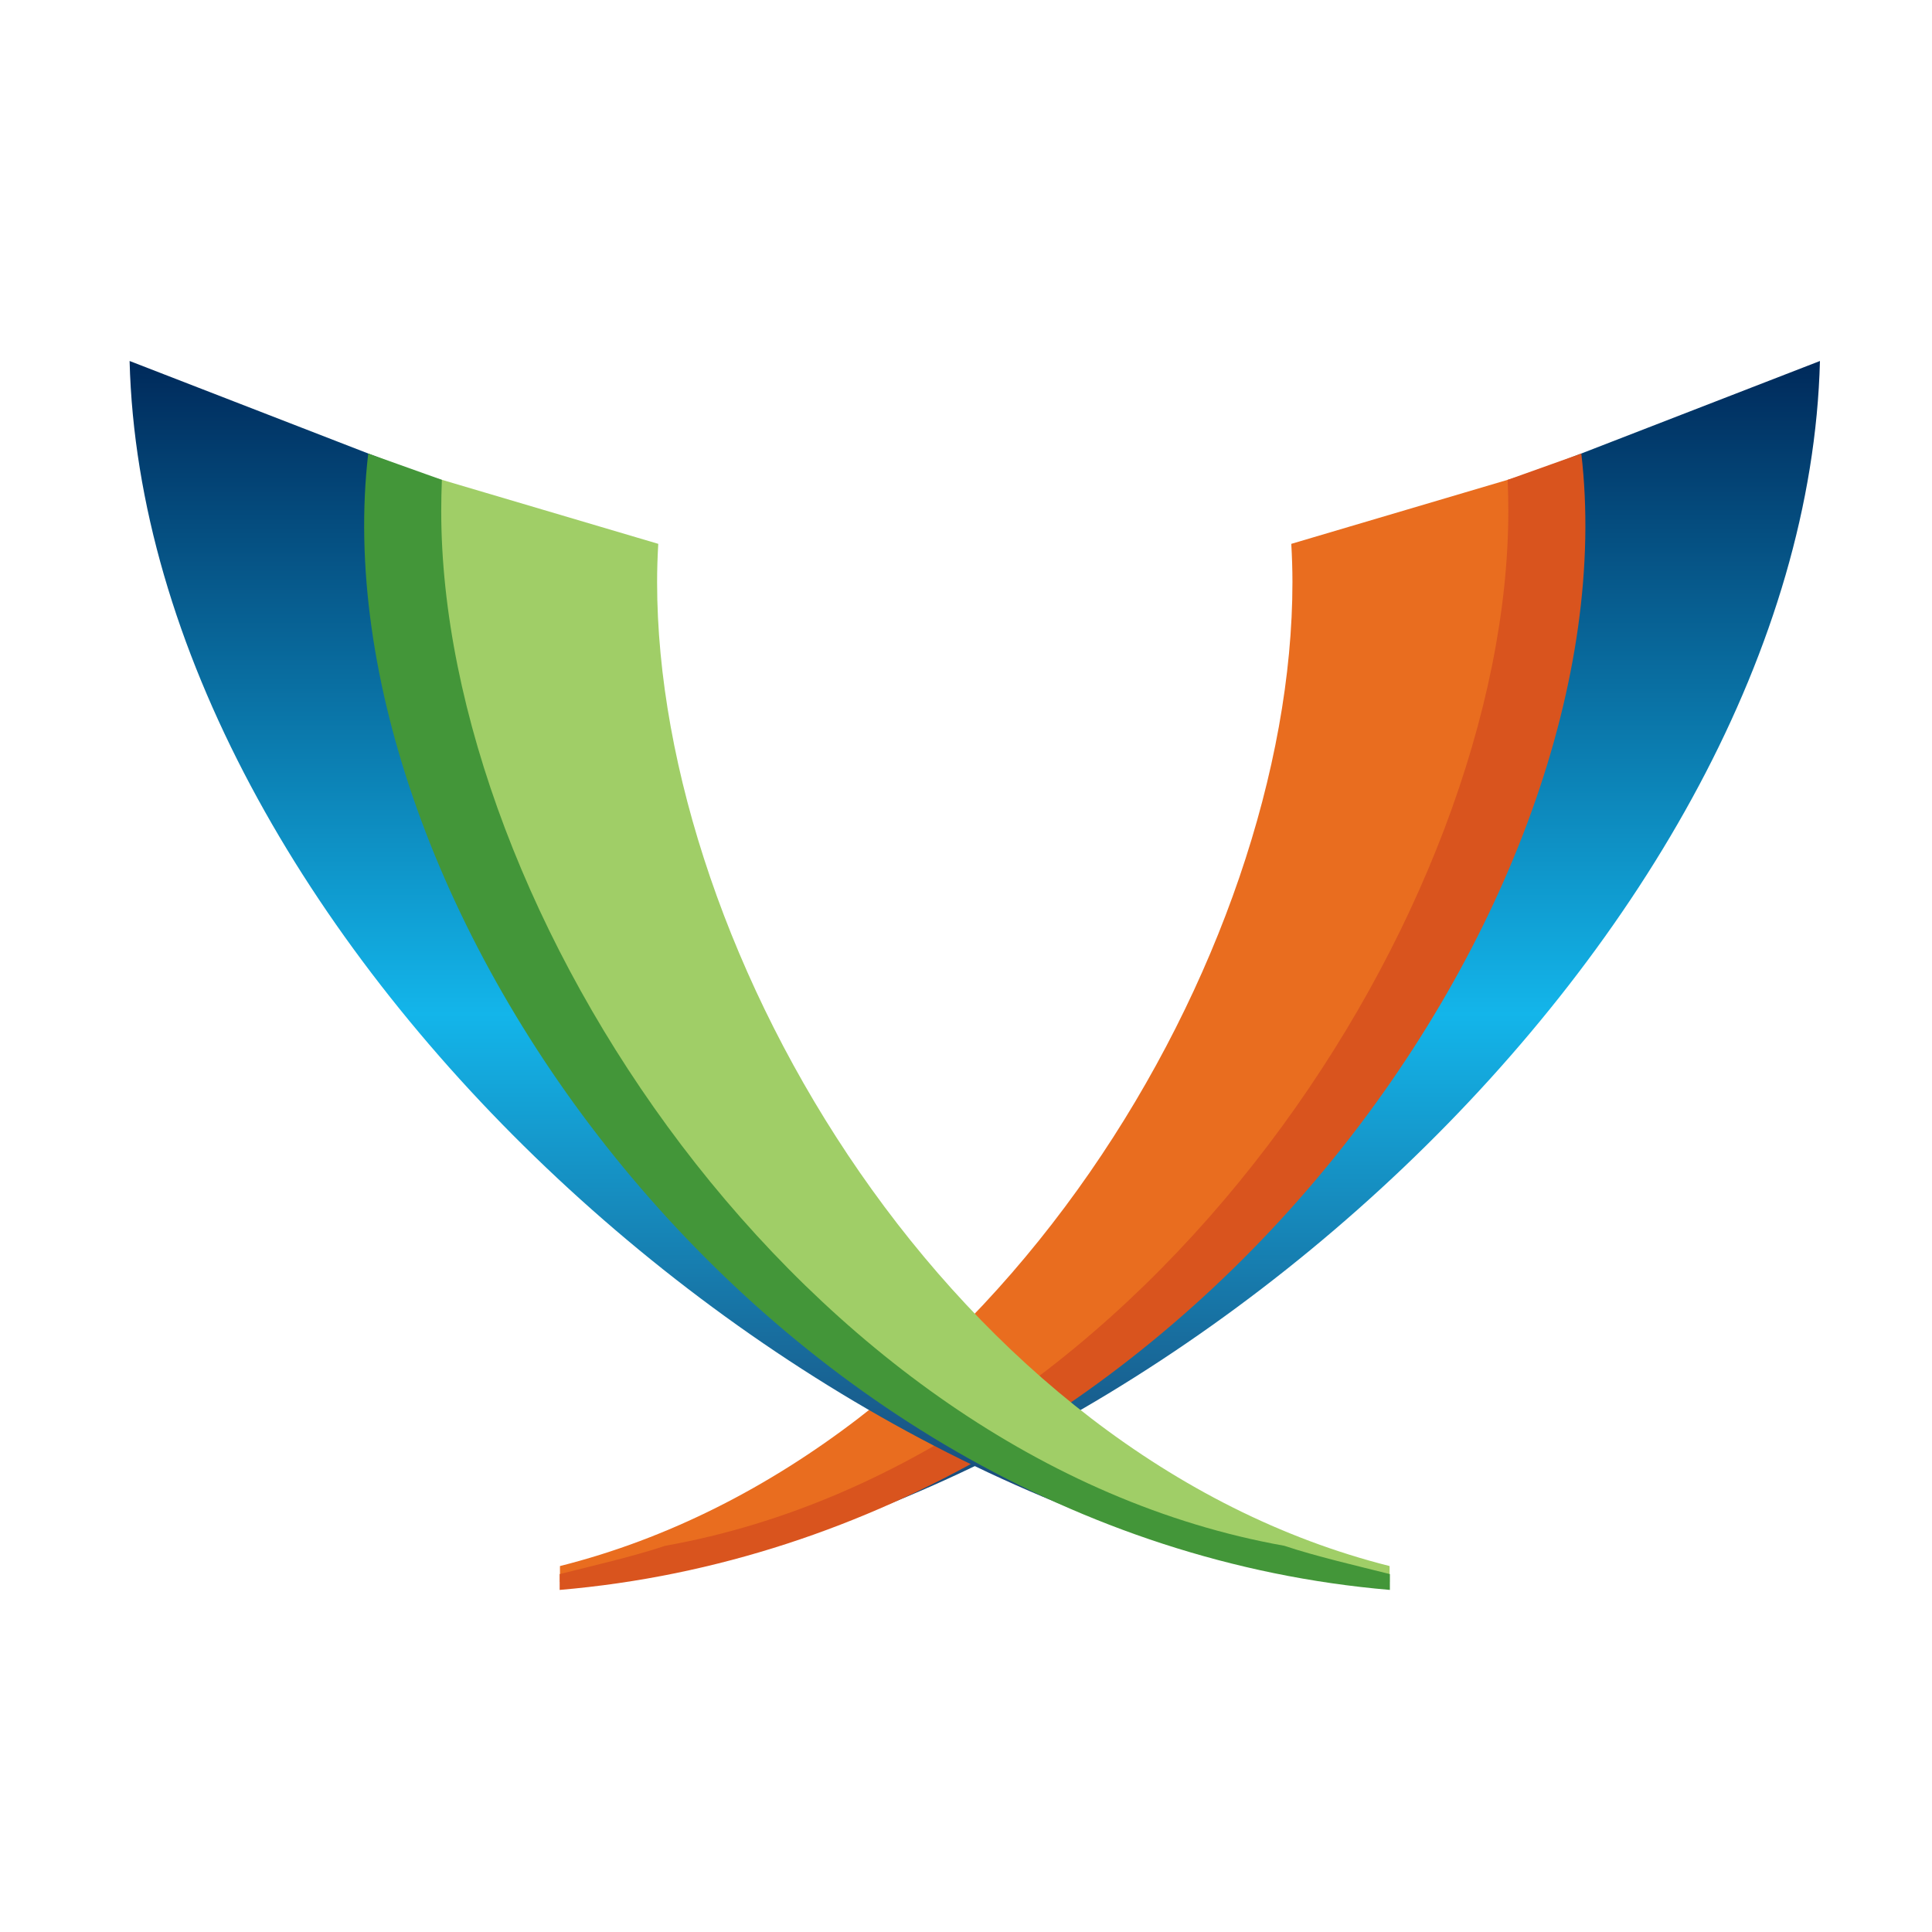
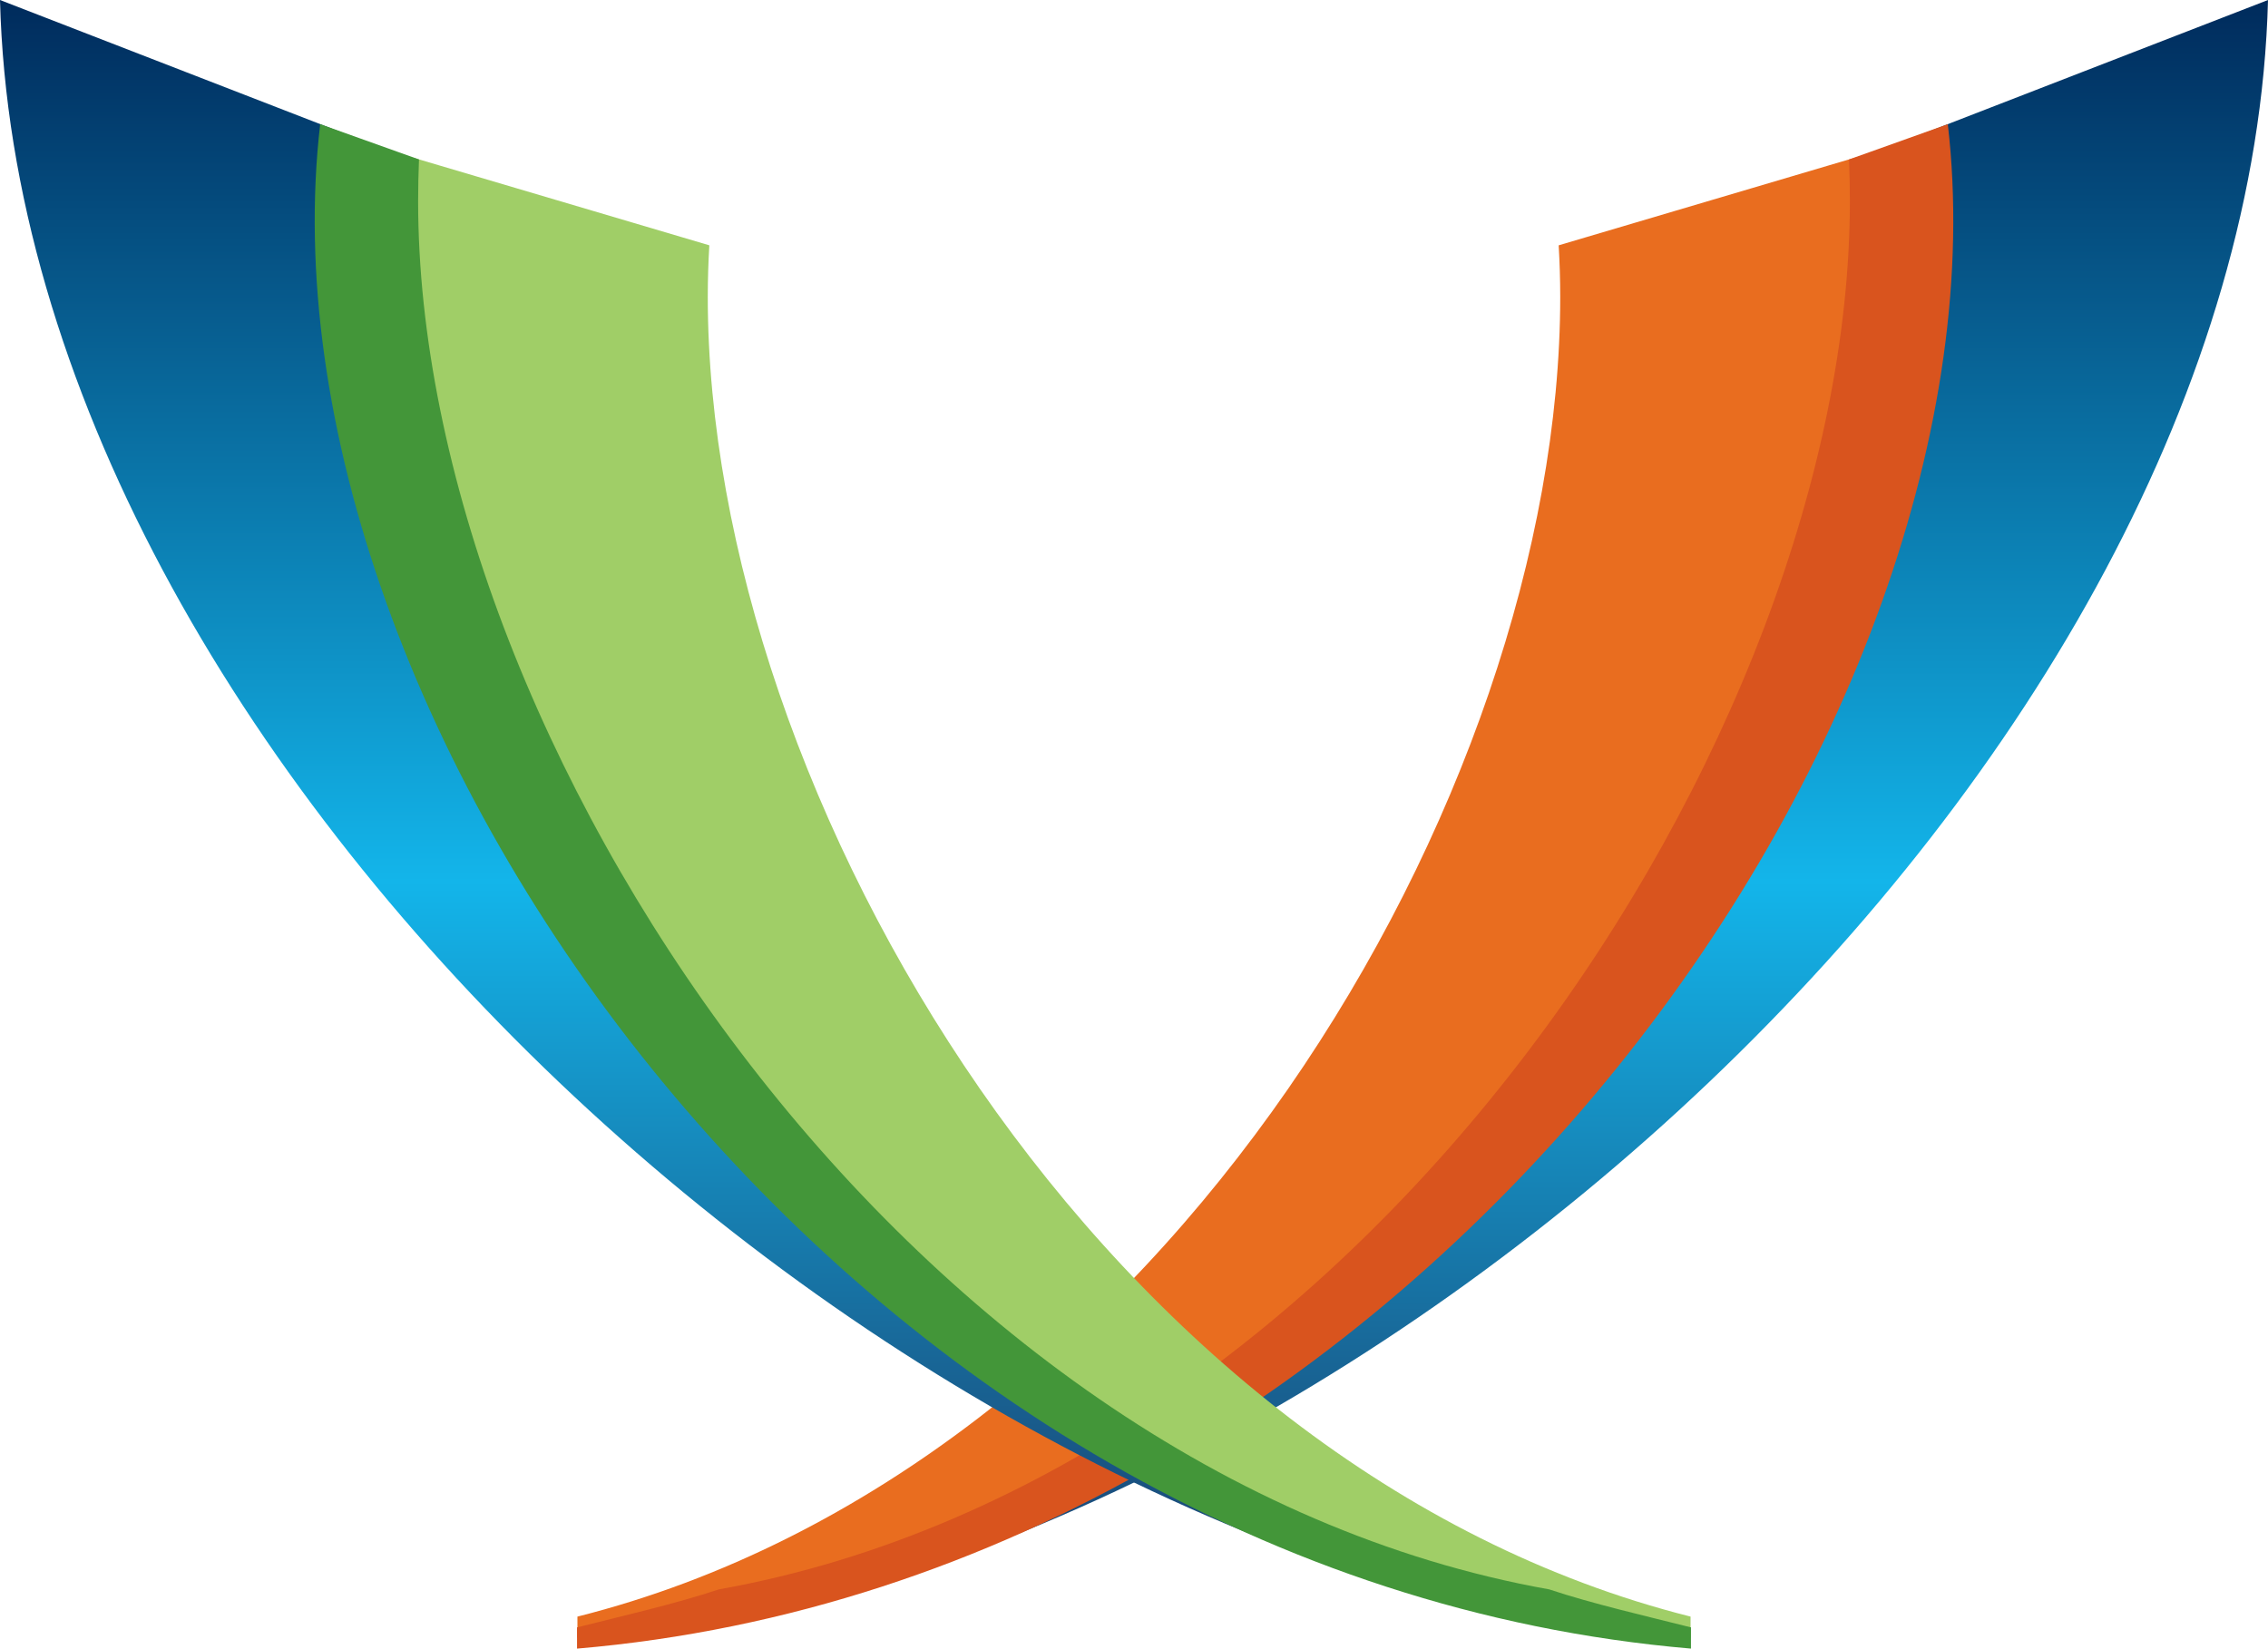
- <svg xmlns="http://www.w3.org/2000/svg" version="1.1" xml:space="preserve" viewBox="0 0 200 200" width="200px" height="200px" x="0px" y="0px" enable-background="new 0 0 200 200">
-   <linearGradient id="SVGID_right_" y2="1.279e-13" gradientUnits="userSpaceOnUse" x2="-1073.2" gradientTransform="translate(1196.604,37.36898)" y1="126.85" x1="-1073.2">
-     <stop stop-color="#1b3967" offset=".011" />
-     <stop stop-color="#13b5ea" offset=".467" />
-     <stop stop-color="#002b5c" offset=".995" />
+ <svg xmlns="http://www.w3.org/2000/svg" width="174.984" height="127.219" viewBox="0 0 174.984 127.219">
+   <linearGradient id="a" x1="-1073" x2="-1073" y1="126" gradientUnits="userSpaceOnUse">
+     <stop stop-color="#1b3967" />
+     <stop stop-color="#13b5ea" offset=".46" />
+     <stop stop-color="#002b5c" offset="1" />
  </linearGradient>
-   <linearGradient id="SVGID_left_" y2="1.279e-13" gradientUnits="userSpaceOnUse" x2="-1073.2" gradientTransform="matrix(-1,0,0,1,-994.788,37.36798)" y1="126.85" x1="-1073.2">
-     <stop stop-color="#1b3967" offset=".011" />
-     <stop stop-color="#13b5ea" offset=".467" />
-     <stop stop-color="#002b5c" offset=".995" />
-   </linearGradient>
-   <path d="m 151.805,51.558 c 0.077,1.313 -1.787,0.968 -1.787,2.293 0,38.551 -46.558,97.366 -91.688,108.73 v 1.639 C 118.283,158.7 186.89,96.42 188.4,37.37 l -36.599,14.189 z" style="fill:url(#SVGID_right_)" />
-   <path d="m 133.673,56.301 c 0.076,1.313 0.12,2.63 0.12,3.957 0,38.551 -30.699,90.497 -75.827,101.86 v 1.639 c 59.044,-2.79 105.81,-63.024 105.81,-109.2 0,-2.375 -0.128,-4.729 -0.371,-7.056 l -29.73,8.798 z" style="fill:#e96d1f" />
-   <path d="m 163.691,46.952 -7.617,2.722 c 0.041,0.962 0.066,2.254 0.066,3.225 0,41.219 -37.271,98.204 -87.272,107.12 -3.245,1.088 -7.538,2.077 -10.932,2.931 v 1.638 C 123.19,159.028 169.036,92.722 163.696,46.948 Z" style="fill:#d9541e" />
-   <path d="m 50.011,51.557 c -0.077,1.313 1.787,0.968 1.787,2.293 0,38.551 46.558,97.366 91.688,108.73 v 1.639 C 83.533,158.699 14.926,96.419 13.416,37.369 l 36.599,14.189 z" style="fill:url(#SVGID_left_)" />
-   <path d="m 68.143,56.3 c -0.076,1.313 -0.12,2.63 -0.12,3.957 0,38.551 30.699,90.497 75.827,101.86 v 1.639 C 84.806,160.966 38.04,100.732 38.04,54.556 c 0,-2.375 0.128,-4.729 0.371,-7.056 l 29.73,8.798 z" style="fill:#a0ce67" />
-   <path d="m 38.125,46.951 7.617,2.722 c -0.041,0.962 -0.066,2.254 -0.066,3.225 0,41.219 37.271,98.204 87.272,107.12 3.245,1.088 7.538,2.077 10.932,2.931 v 1.638 C 78.626,159.027 32.78,92.721 38.12,46.947 Z" style="fill:#439639" />
+   <path fill="url(#a)" d="M138.39 14.189c.076 1.313-1.788.968-1.788 2.293 0 38.551-46.558 97.366-91.688 108.73v1.639c59.953-5.52 128.56-67.8 130.07-126.85L138.385 14.19z" />
+   <path fill="#e96d1f" d="M120.257 18.932c.076 1.313.12 2.63.12 3.957 0 38.551-30.699 90.497-75.827 101.86v1.639c59.044-2.79 105.81-63.024 105.81-109.2 0-2.375-.128-4.729-.37-7.056l-29.73 8.798z" />
+   <path fill="#d9541e" d="m150.275 9.583-7.617 2.722c.041.962.066 2.254.066 3.225 0 41.219-37.27 98.204-87.272 107.12-3.245 1.088-7.538 2.077-10.932 2.931v1.638c65.254-5.56 111.1-71.866 105.76-117.64Z" />
+   <path fill="url(#a)" d="M36.595 14.188c-.077 1.313 1.787.968 1.787 2.293 0 38.551 46.558 97.366 91.688 108.73v1.639C70.117 121.33 1.51 59.05 0 0l36.599 14.189z" />
+   <path fill="#a0ce67" d="M54.727 18.931a68.401 68.401 0 0 0-.12 3.957c0 38.551 30.699 90.497 75.827 101.86v1.639c-59.044-2.79-105.81-63.024-105.81-109.2 0-2.375.128-4.729.371-7.056l29.73 8.798z" />
+   <path fill="#439639" d="m24.709 9.582 7.617 2.722a84.24 84.24 0 0 0-.066 3.225c0 41.219 37.271 98.204 87.272 107.12 3.245 1.088 7.538 2.077 10.932 2.931v1.638c-65.254-5.56-111.1-71.866-105.76-117.64Z" />
</svg>
